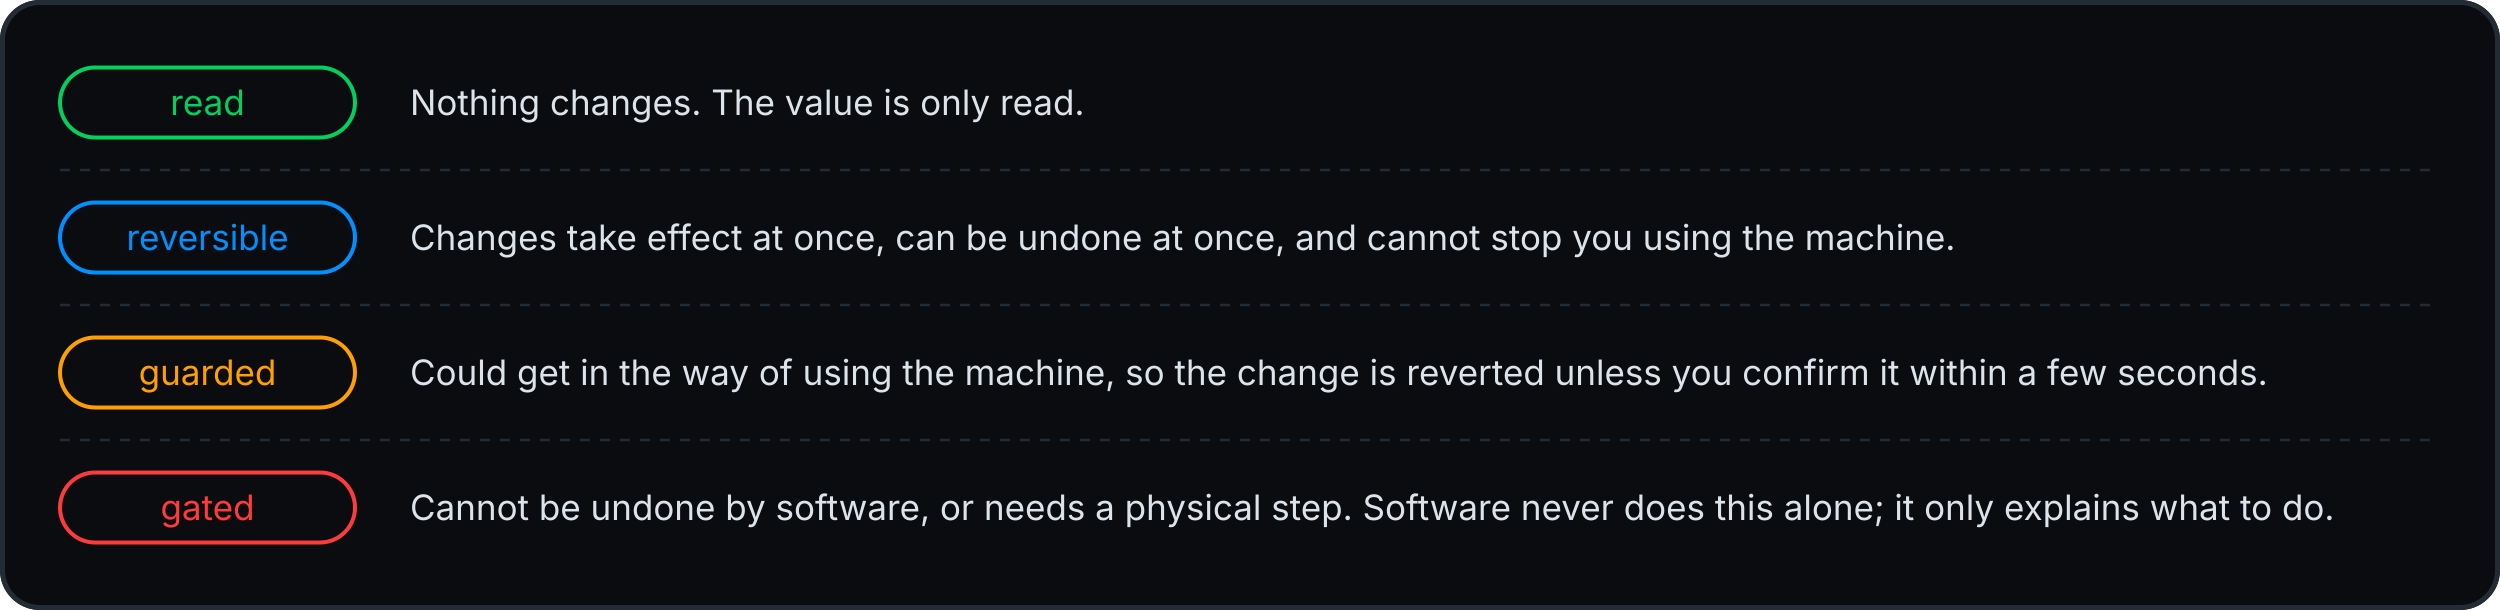
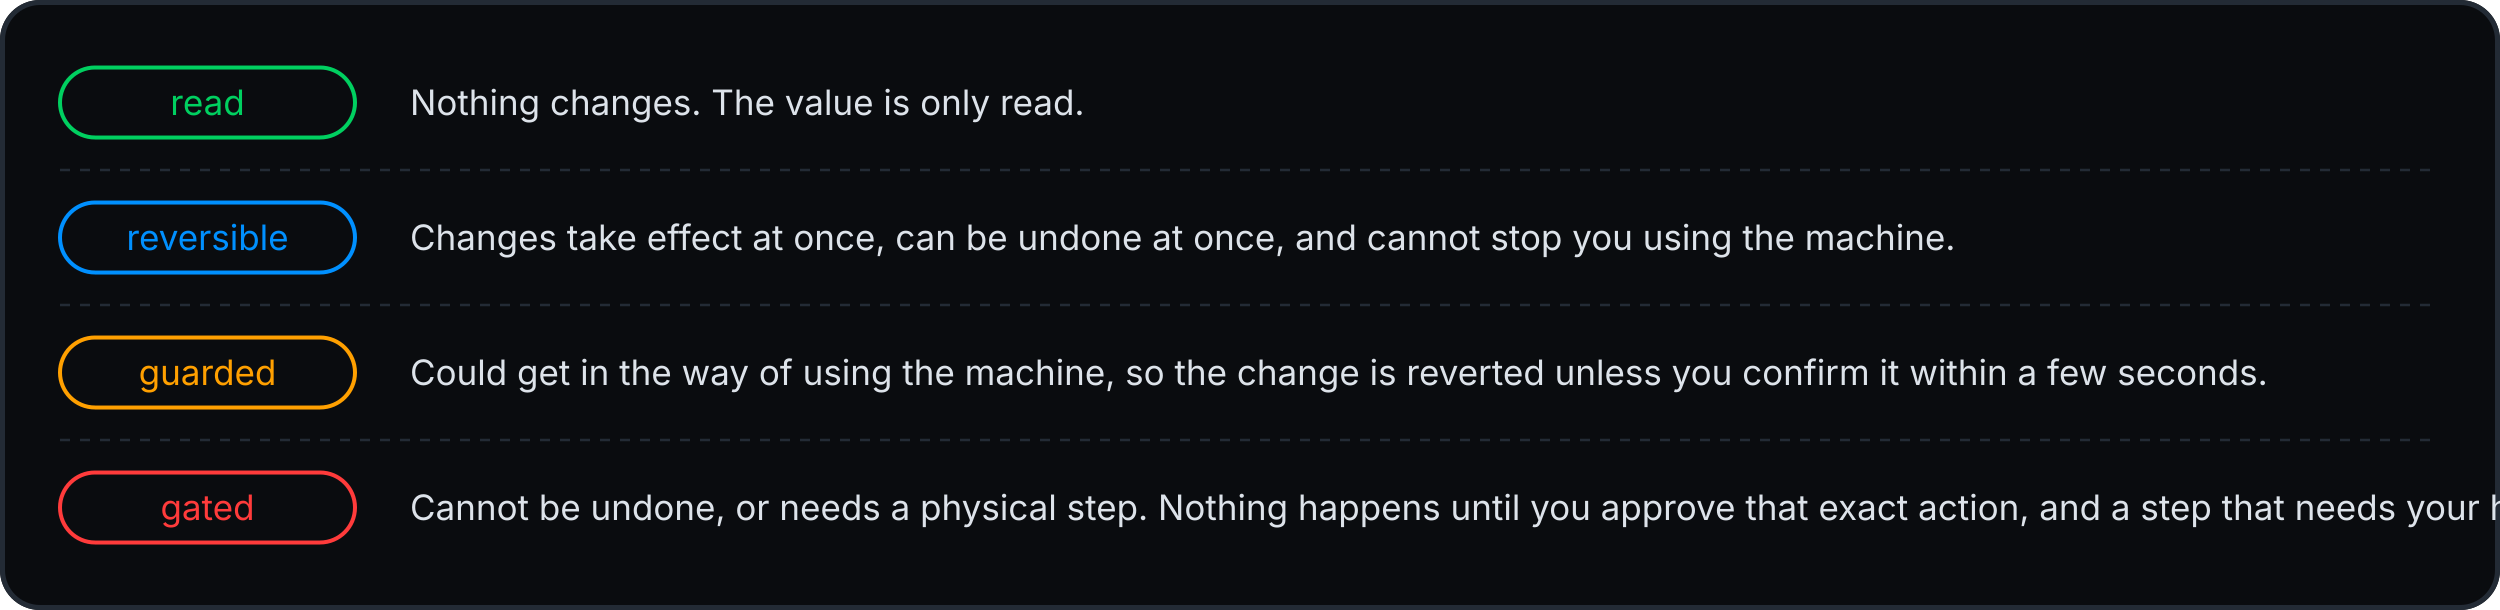
<svg xmlns="http://www.w3.org/2000/svg" viewBox="0 0 1000 244" width="1000" height="244" role="img" aria-label="The four risk levels">
  <style>text{font-family:system-ui,-apple-system,'Segoe UI',sans-serif}</style>
  <rect width="1000" height="244" rx="16" fill="#0a0c0f" />
  <rect x="1" y="1" width="998" height="242" rx="15" fill="none" stroke="#232b35" stroke-width="2" />
  <rect x="24" y="27" width="118" height="28" rx="14" fill="none" stroke="#00d060" stroke-width="1.6" />
  <text x="83" y="46" fill="#00d060" font-size="14" text-anchor="middle">read</text>
  <text x="164" y="46" fill="#dde3ea" font-size="14">Nothing changes. The value is only read.</text>
  <line x1="24" x2="976" y1="68" y2="68" stroke="#232b35" stroke-dasharray="4 4" />
  <rect x="24" y="81" width="118" height="28" rx="14" fill="none" stroke="#0090ff" stroke-width="1.6" />
  <text x="83" y="100" fill="#0090ff" font-size="14" text-anchor="middle">reversible</text>
  <text x="164" y="100" fill="#dde3ea" font-size="14">Changes take effect at once, can be undone at once, and cannot stop you using the machine.</text>
  <line x1="24" x2="976" y1="122" y2="122" stroke="#232b35" stroke-dasharray="4 4" />
  <rect x="24" y="135" width="118" height="28" rx="14" fill="none" stroke="#ffa000" stroke-width="1.6" />
  <text x="83" y="154" fill="#ffa000" font-size="14" text-anchor="middle">guarded</text>
  <text x="164" y="154" fill="#dde3ea" font-size="14">Could get in the way of using the machine, so the change is reverted unless you confirm it within a few seconds.</text>
  <line x1="24" x2="976" y1="176" y2="176" stroke="#232b35" stroke-dasharray="4 4" />
  <rect x="24" y="189" width="118" height="28" rx="14" fill="none" stroke="#ff3b3b" stroke-width="1.6" />
  <text x="83" y="208" fill="#ff3b3b" font-size="14" text-anchor="middle">gated</text>
-   <text x="164" y="208" fill="#dde3ea" font-size="14">Cannot be undone by software, or needs a physical step. Software never does this alone; it only explains what to do.</text>
+   <text x="164" y="208" fill="#dde3ea" font-size="14">Cannot be undone, or needs a physical step. Nothing happens until you approve that exact action, and a step that needs your hands stays yours.</text>
</svg>
